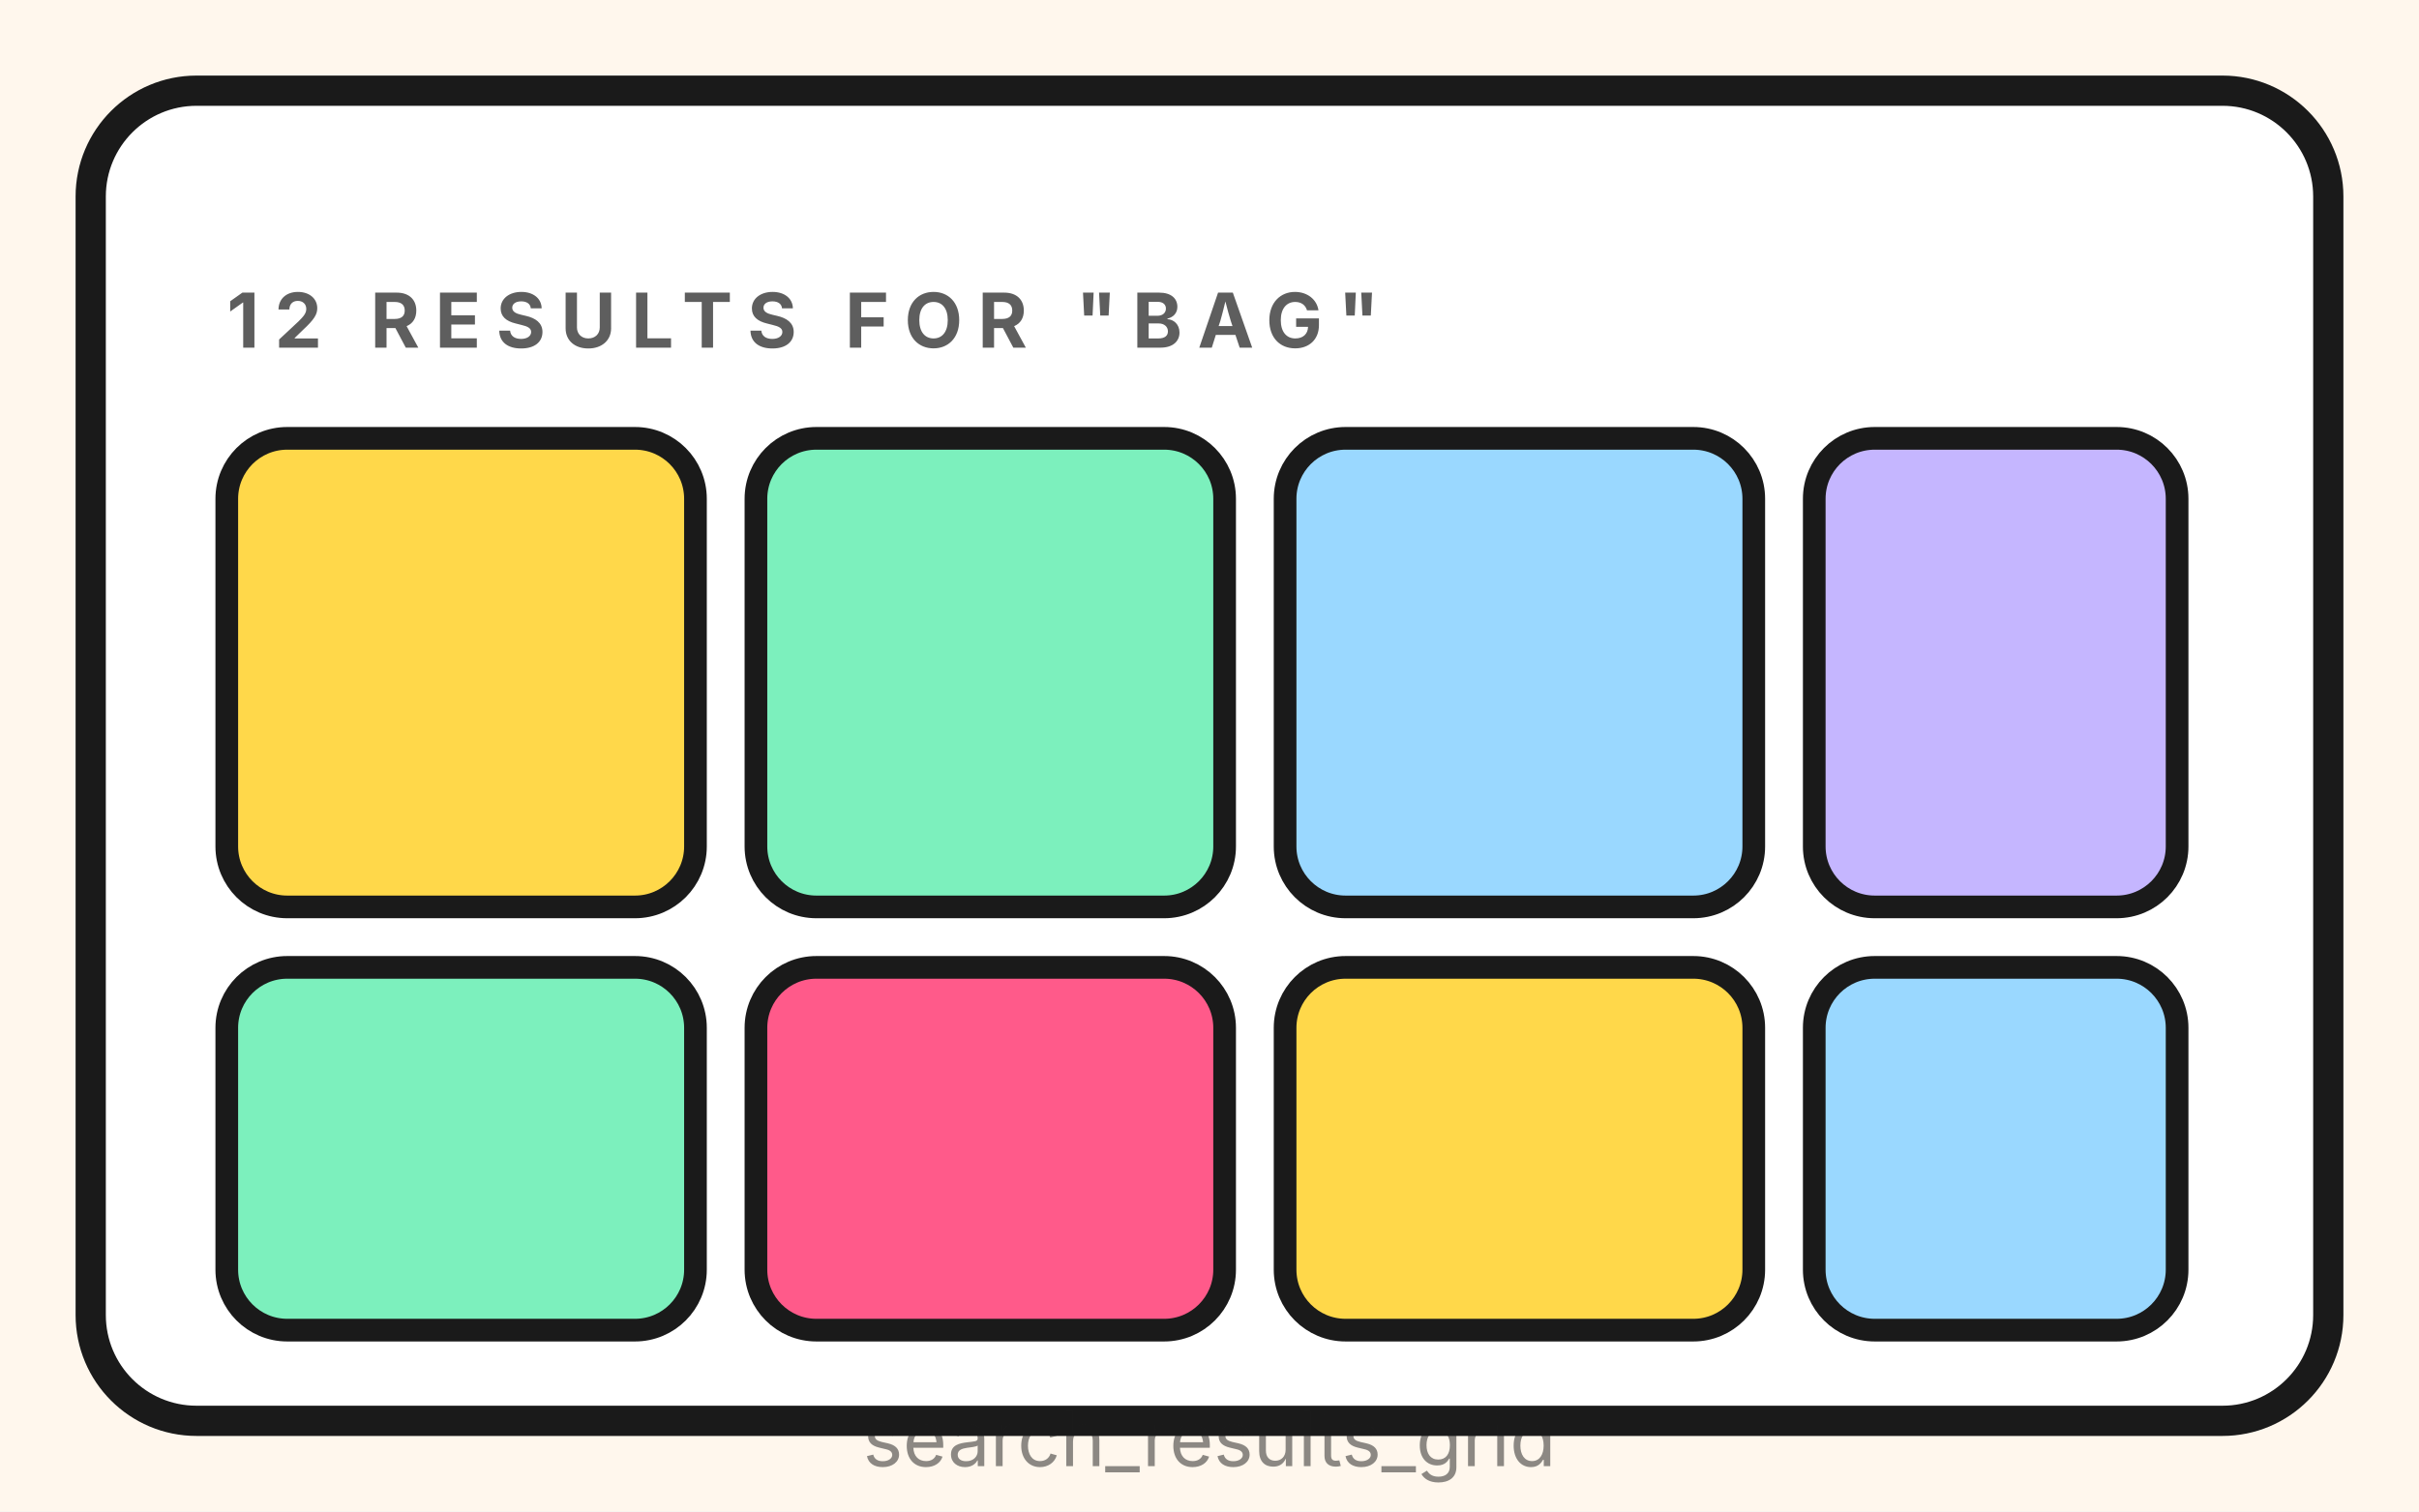
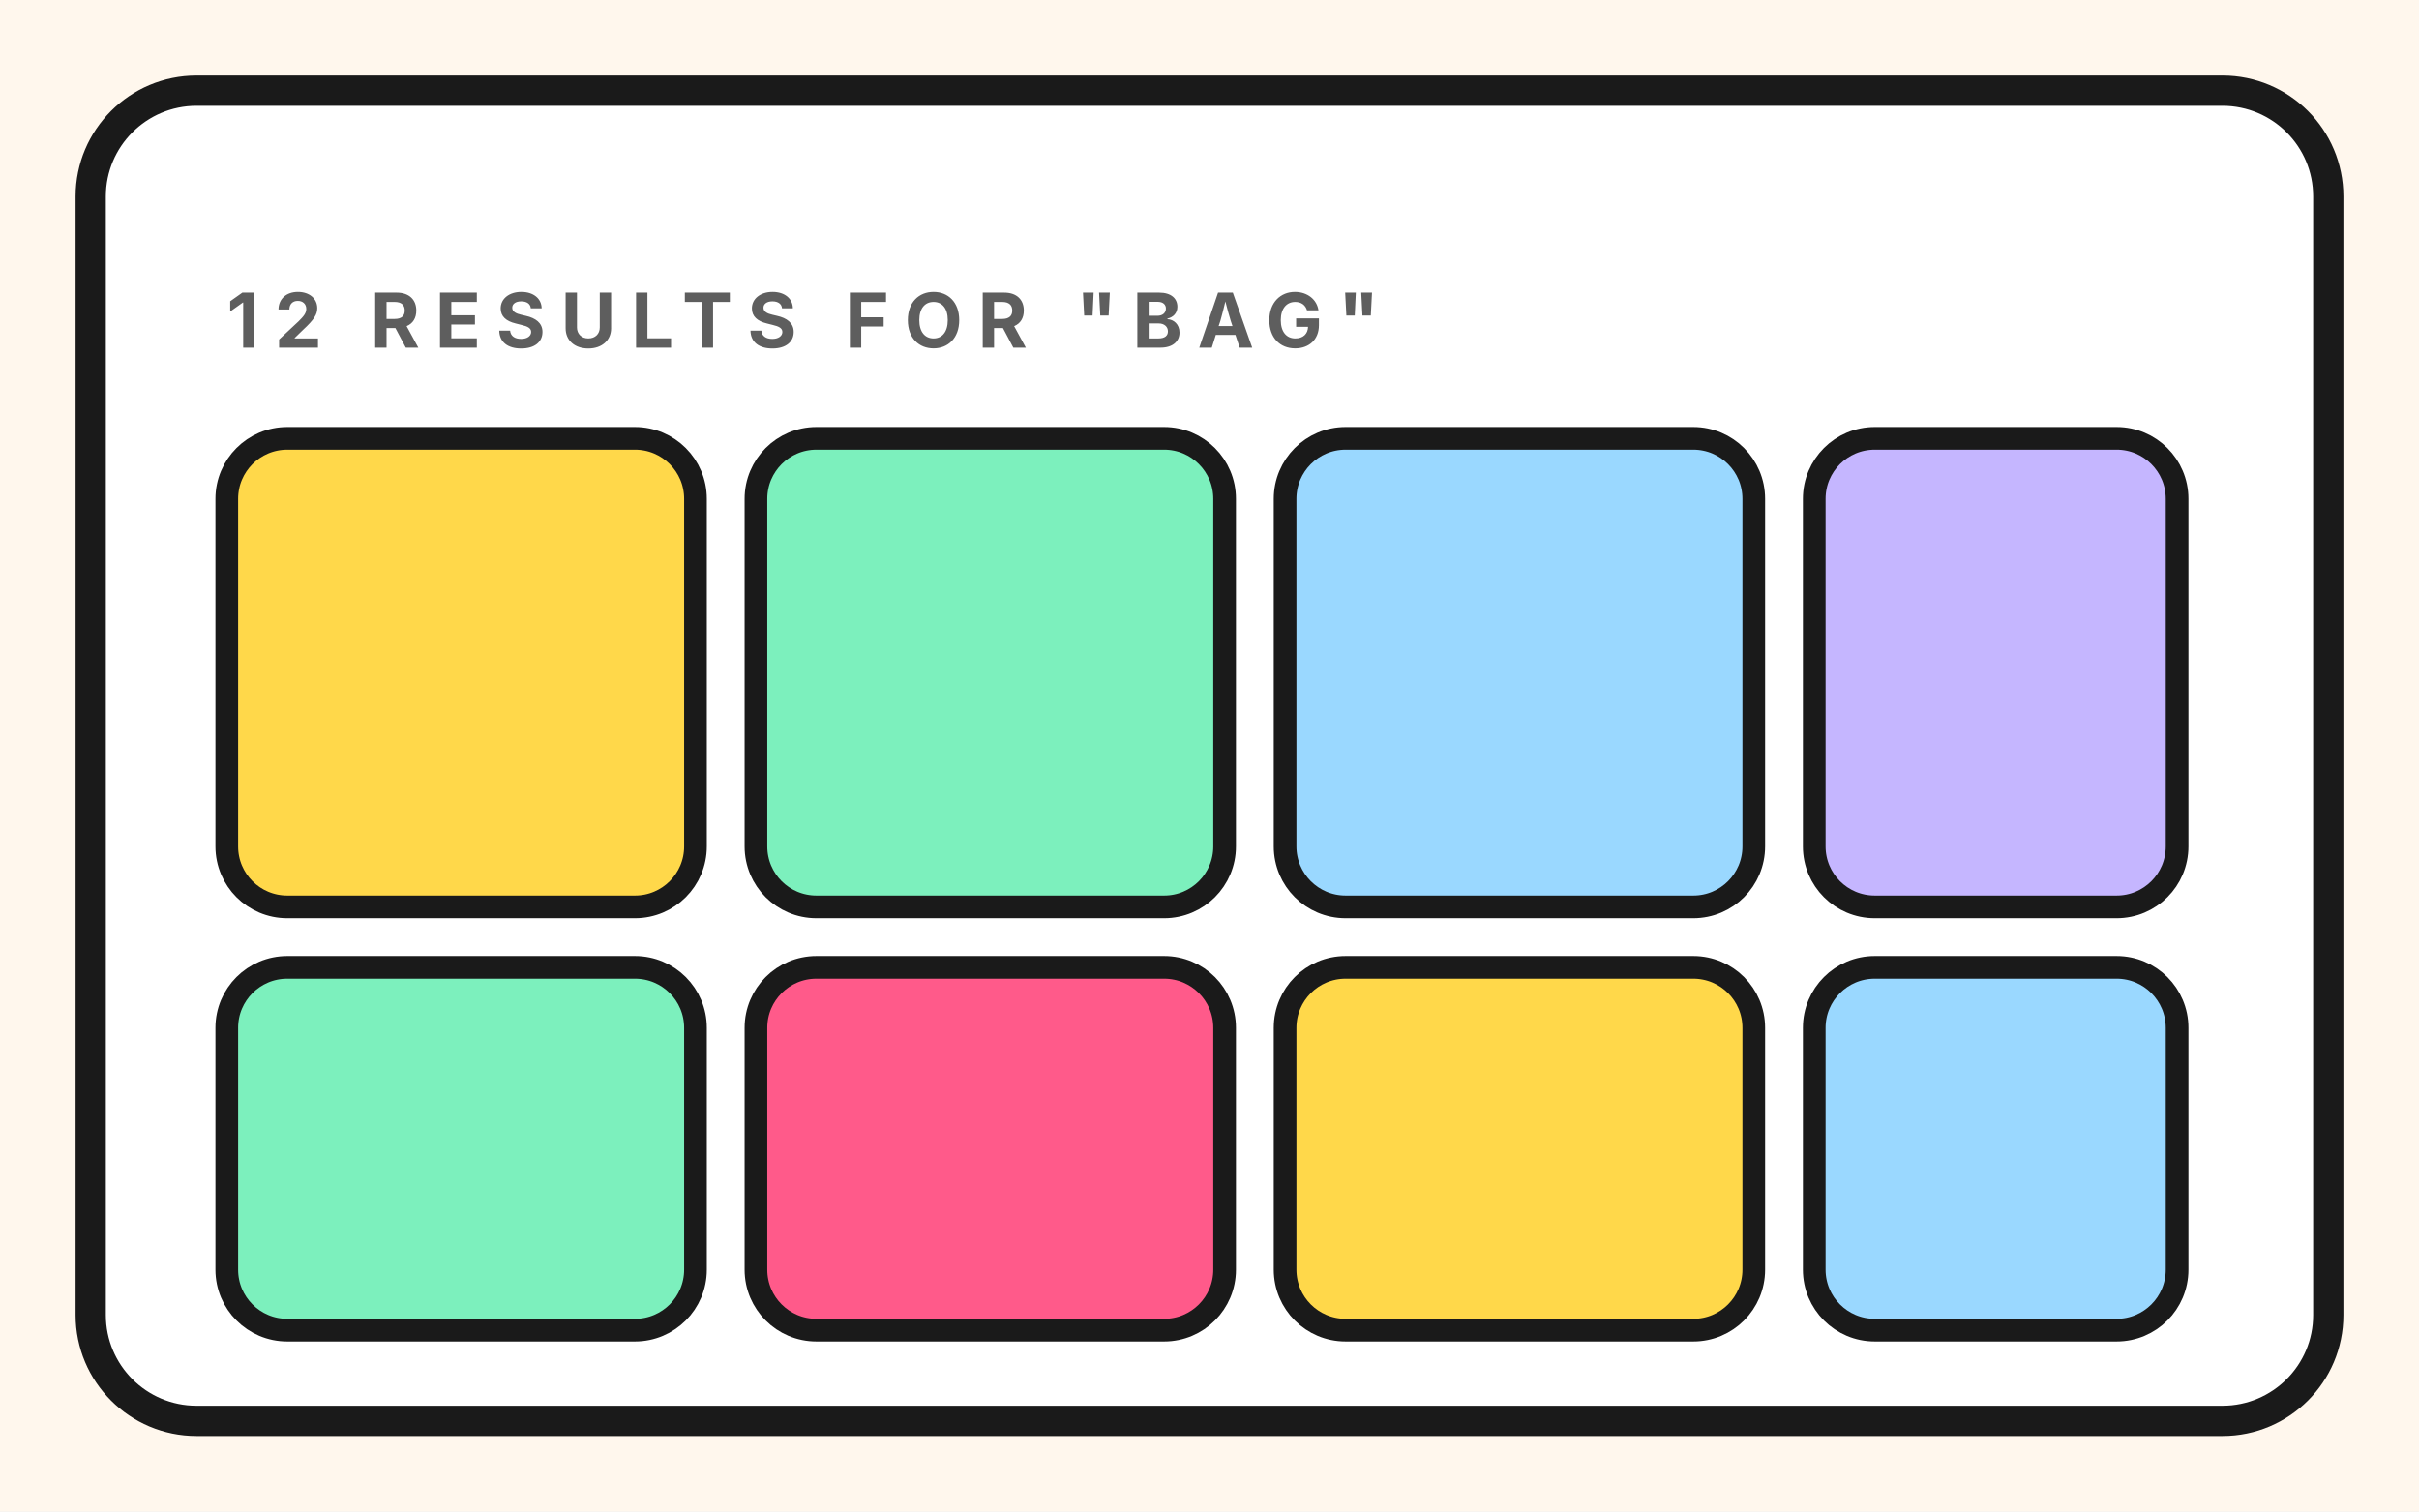
<svg xmlns="http://www.w3.org/2000/svg" viewBox="0 0 320 200" width="320" height="200">
  <rect width="320" height="200" fill="#fff7ed" />
  <g transform="translate(12 12)">
    <rect width="296" height="176" rx="14" fill="#ffffff" stroke="#1a1a1a" stroke-width="4" />
    <text x="18" y="34" font-family="Inter, sans-serif" font-size="10" font-weight="700" letter-spacing="2" fill="#1a1a1a" opacity="0.7">12 RESULTS FOR "BAG"</text>
    <g>
      <rect x="18" y="46" width="62" height="62" rx="8" fill="#ffd84a" stroke="#1a1a1a" stroke-width="3" />
      <rect x="88" y="46" width="62" height="62" rx="8" fill="#7cf0bd" stroke="#1a1a1a" stroke-width="3" />
      <rect x="158" y="46" width="62" height="62" rx="8" fill="#9ad8ff" stroke="#1a1a1a" stroke-width="3" />
      <rect x="228" y="46" width="48" height="62" rx="8" fill="#c5b6ff" stroke="#1a1a1a" stroke-width="3" />
      <rect x="18" y="116" width="62" height="48" rx="8" fill="#7cf0bd" stroke="#1a1a1a" stroke-width="3" />
      <rect x="88" y="116" width="62" height="48" rx="8" fill="#ff5a8a" stroke="#1a1a1a" stroke-width="3" />
      <rect x="158" y="116" width="62" height="48" rx="8" fill="#ffd84a" stroke="#1a1a1a" stroke-width="3" />
      <rect x="228" y="116" width="48" height="48" rx="8" fill="#9ad8ff" stroke="#1a1a1a" stroke-width="3" />
    </g>
  </g>
-   <text x="160" y="194" text-anchor="middle" font-family="Inter, sans-serif" font-size="10" fill="#1a1a1a" opacity="0.5">search_results_grid</text>
</svg>
